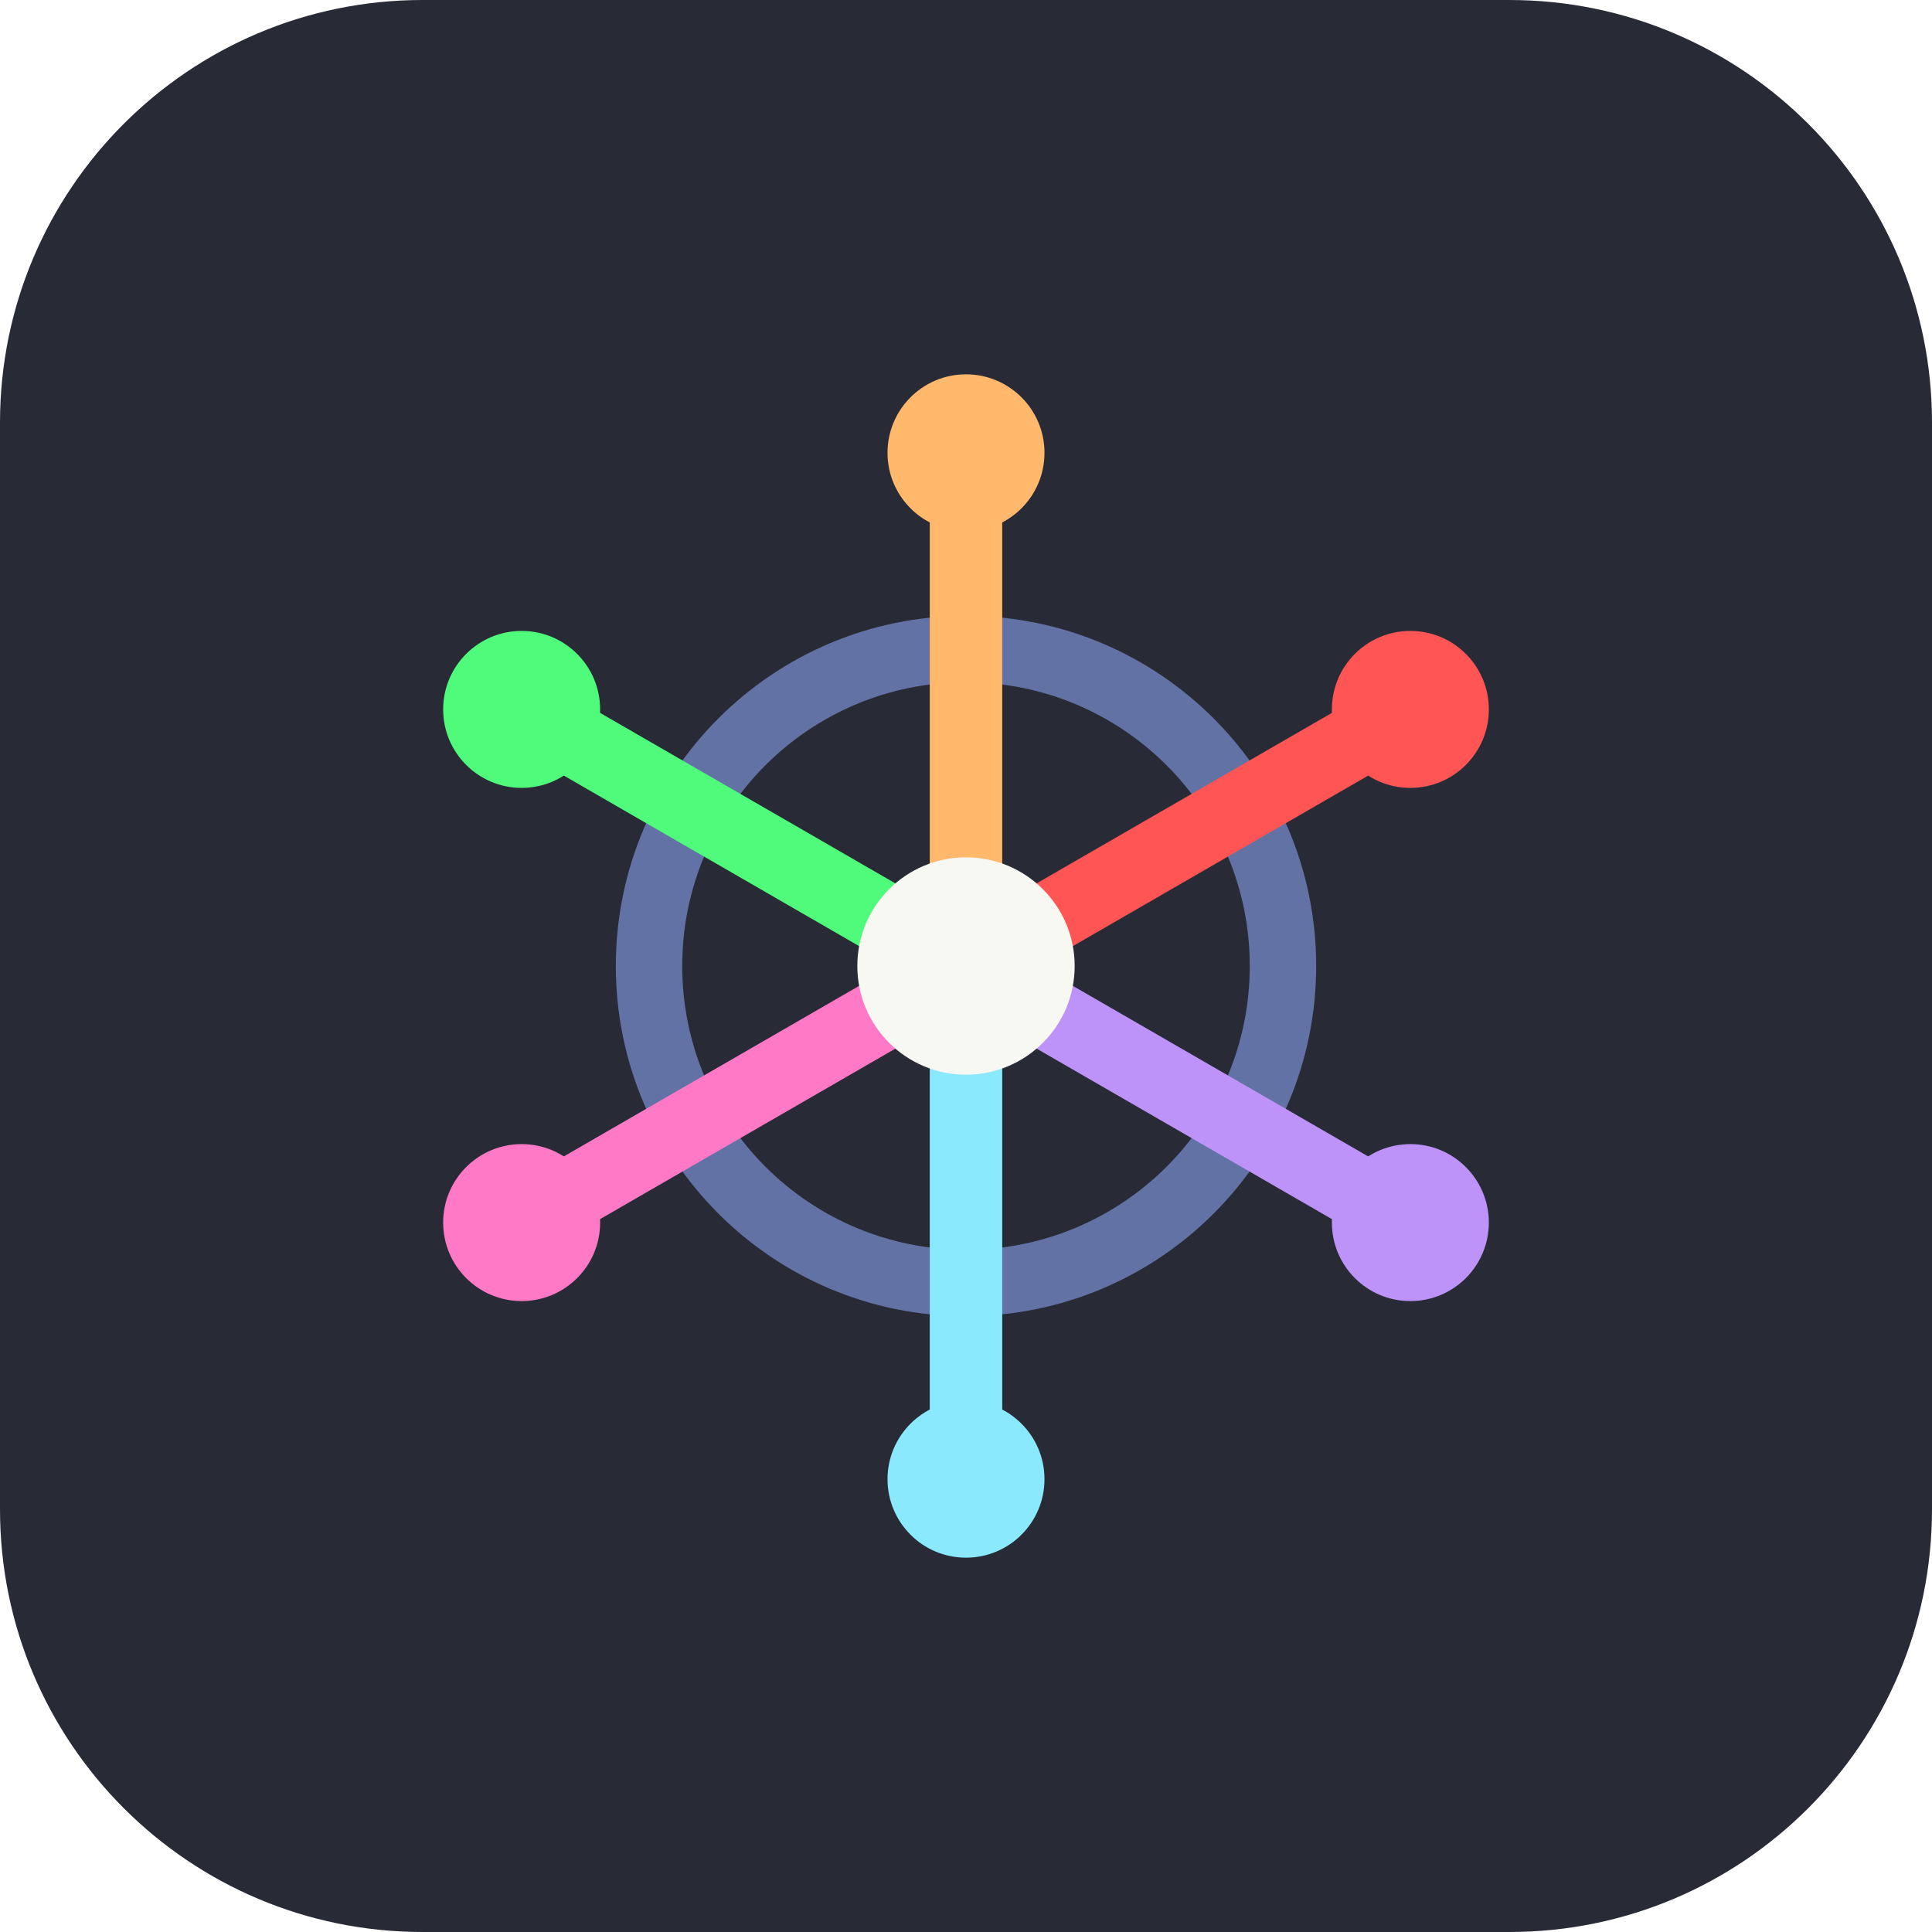
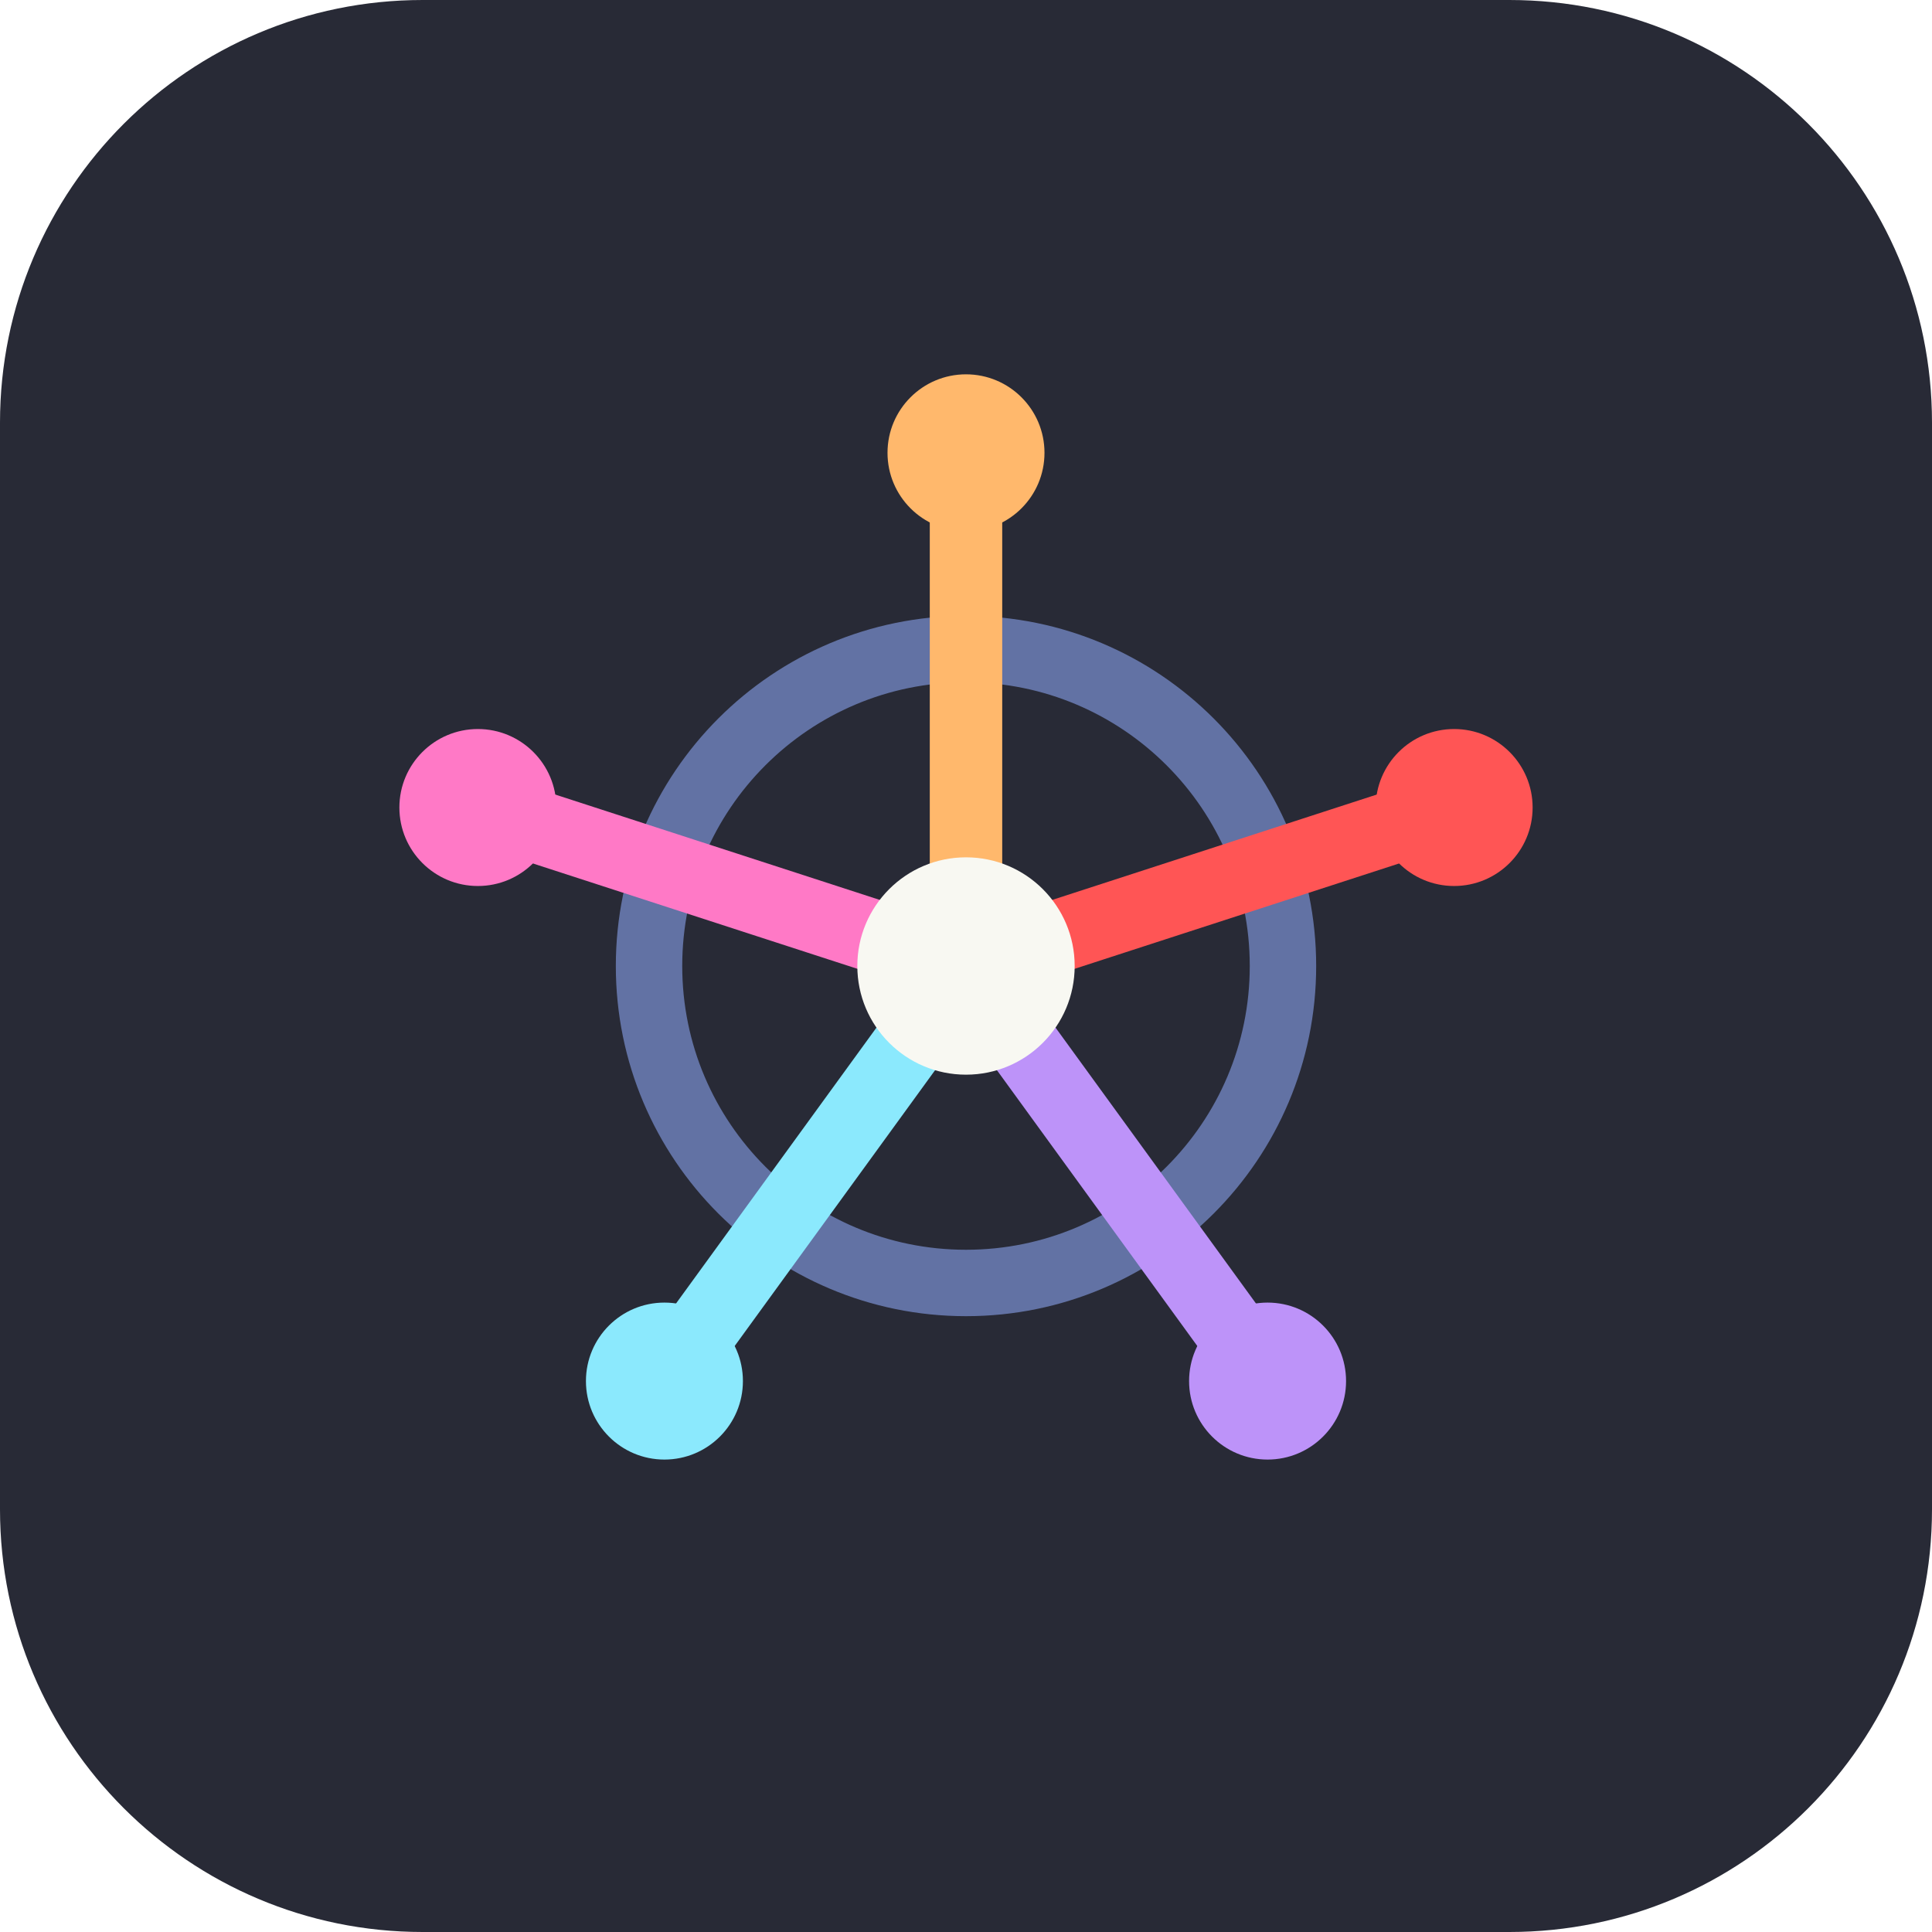
<svg xmlns="http://www.w3.org/2000/svg" viewBox="0 0 64 64">
  <rect width="64" height="64" rx="14" fill="#282a36" />
  <g transform="translate(12,12)">
    <circle cx="20" cy="20" r="10.5" fill="none" stroke="#6272a4" stroke-width="2.2" />
    <g stroke-width="2.4" stroke-linecap="round">
      <line x1="20" y1="20" x2="20" y2="3" stroke="#ffb86c" />
-       <line x1="20" y1="20" x2="34.72" y2="11.5" stroke="#ff5555" />
-       <line x1="20" y1="20" x2="34.72" y2="28.5" stroke="#bd93f9" />
-       <line x1="20" y1="20" x2="20" y2="37" stroke="#8be9fd" />
-       <line x1="20" y1="20" x2="5.28" y2="28.5" stroke="#ff79c6" />
-       <line x1="20" y1="20" x2="5.28" y2="11.5" stroke="#50fa7b" />
+       <line x1="20" y1="20" x2="36.17" y2="14.75" stroke="#ff5555" />
+       <line x1="20" y1="20" x2="29.99" y2="33.75" stroke="#bd93f9" />
+       <line x1="20" y1="20" x2="10.01" y2="33.75" stroke="#8be9fd" />
+       <line x1="20" y1="20" x2="3.83" y2="14.75" stroke="#ff79c6" />
    </g>
    <circle cx="20" cy="3" r="2.6" fill="#ffb86c" />
-     <circle cx="34.72" cy="11.5" r="2.6" fill="#ff5555" />
-     <circle cx="34.72" cy="28.5" r="2.6" fill="#bd93f9" />
-     <circle cx="20" cy="37" r="2.6" fill="#8be9fd" />
-     <circle cx="5.28" cy="28.5" r="2.6" fill="#ff79c6" />
-     <circle cx="5.28" cy="11.5" r="2.6" fill="#50fa7b" />
+     <circle cx="36.17" cy="14.75" r="2.6" fill="#ff5555" />
+     <circle cx="29.99" cy="33.75" r="2.6" fill="#bd93f9" />
+     <circle cx="10.01" cy="33.75" r="2.6" fill="#8be9fd" />
+     <circle cx="3.83" cy="14.75" r="2.6" fill="#ff79c6" />
    <circle cx="20" cy="20" r="3.6" fill="#f8f8f2" />
  </g>
</svg>
